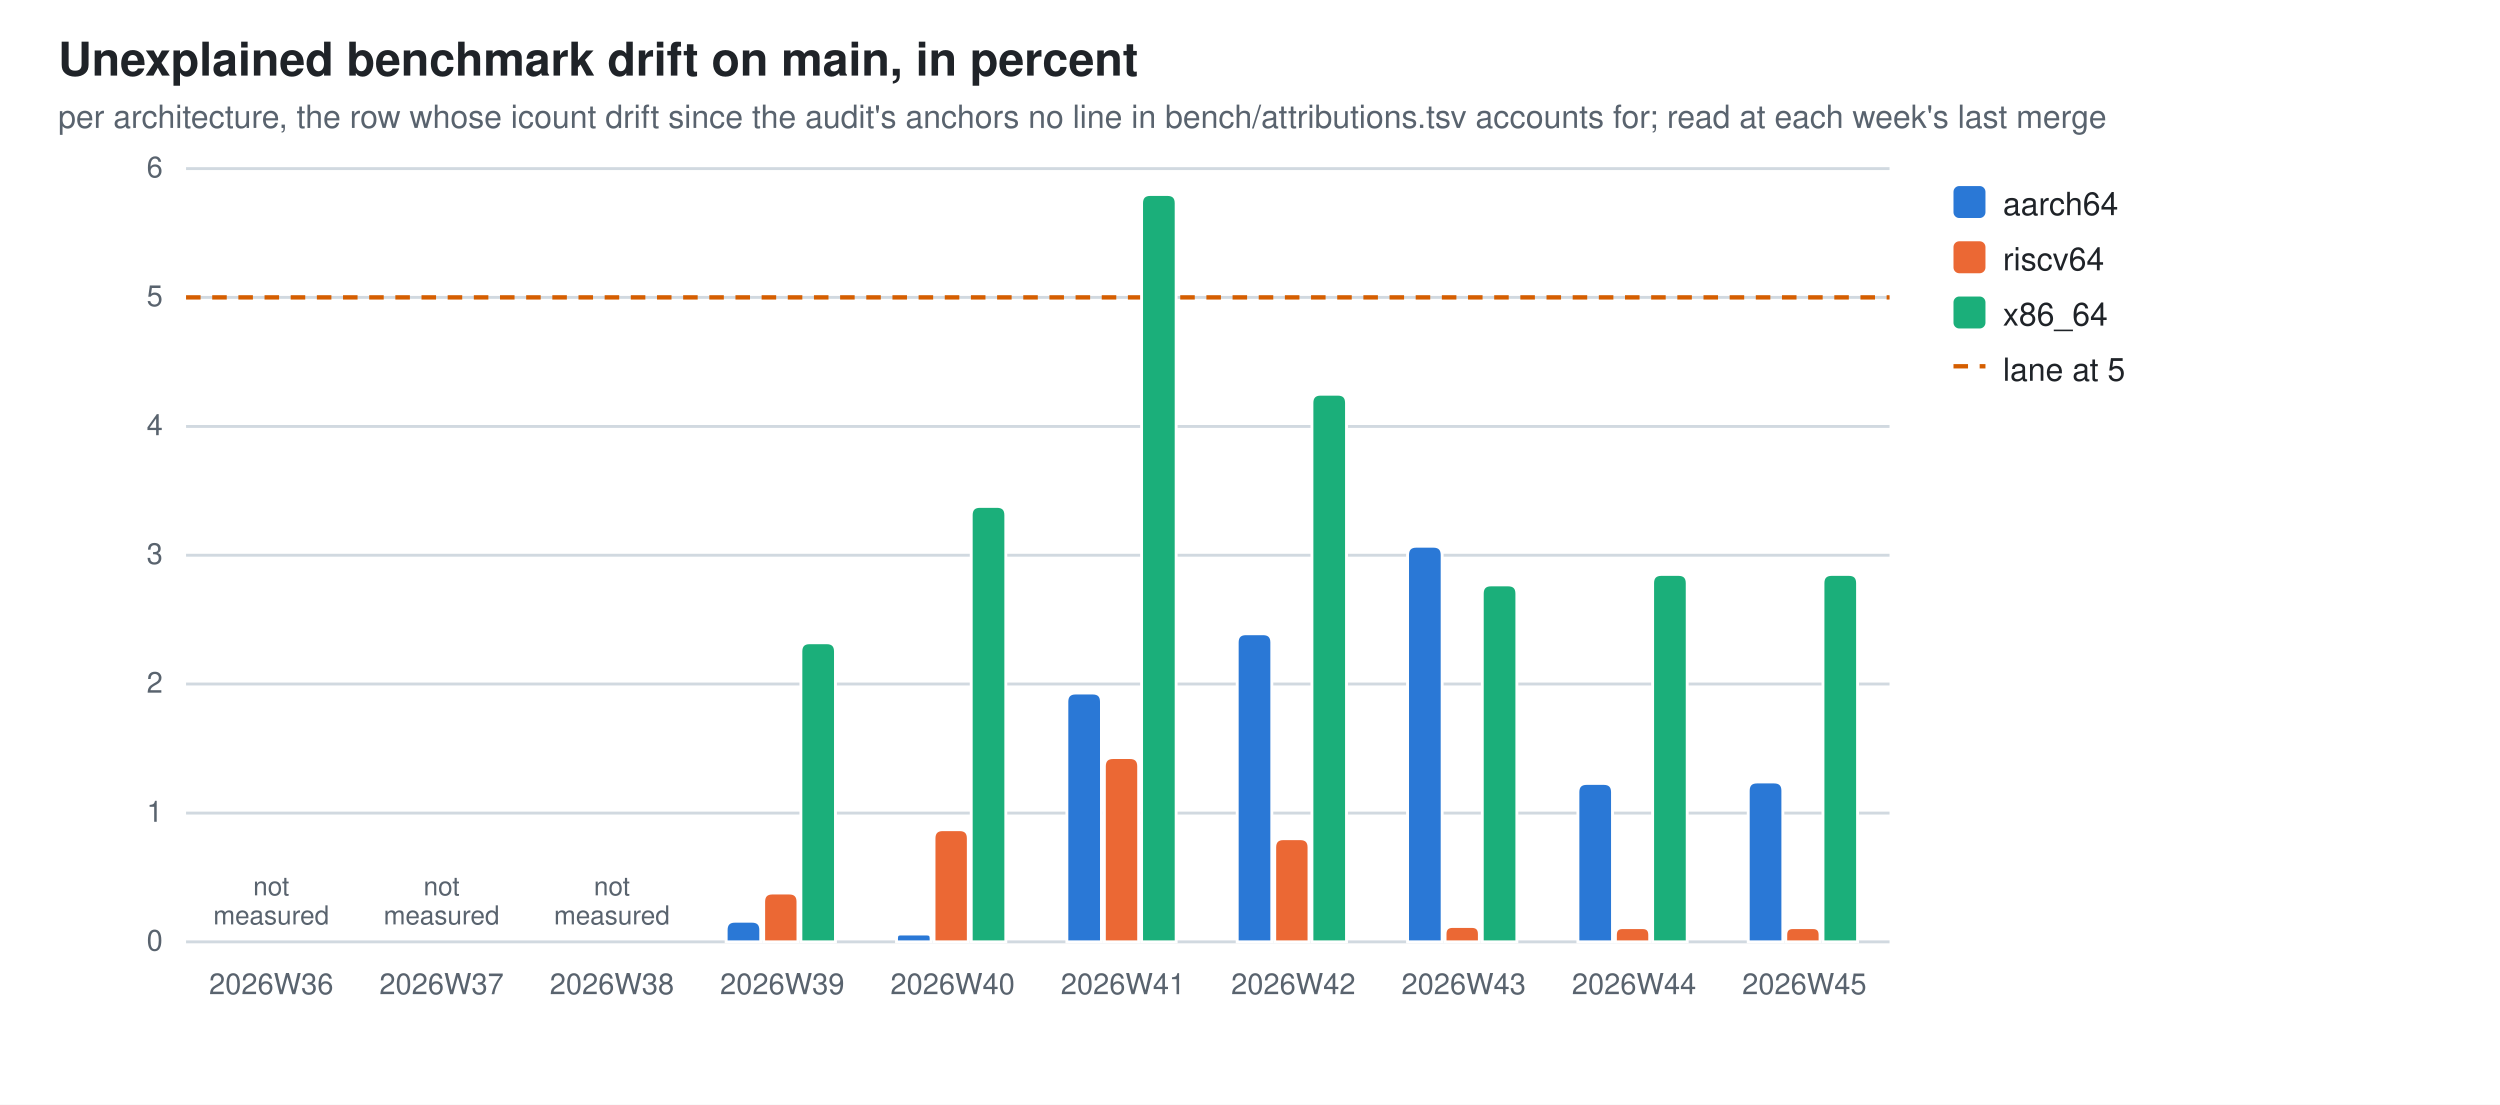
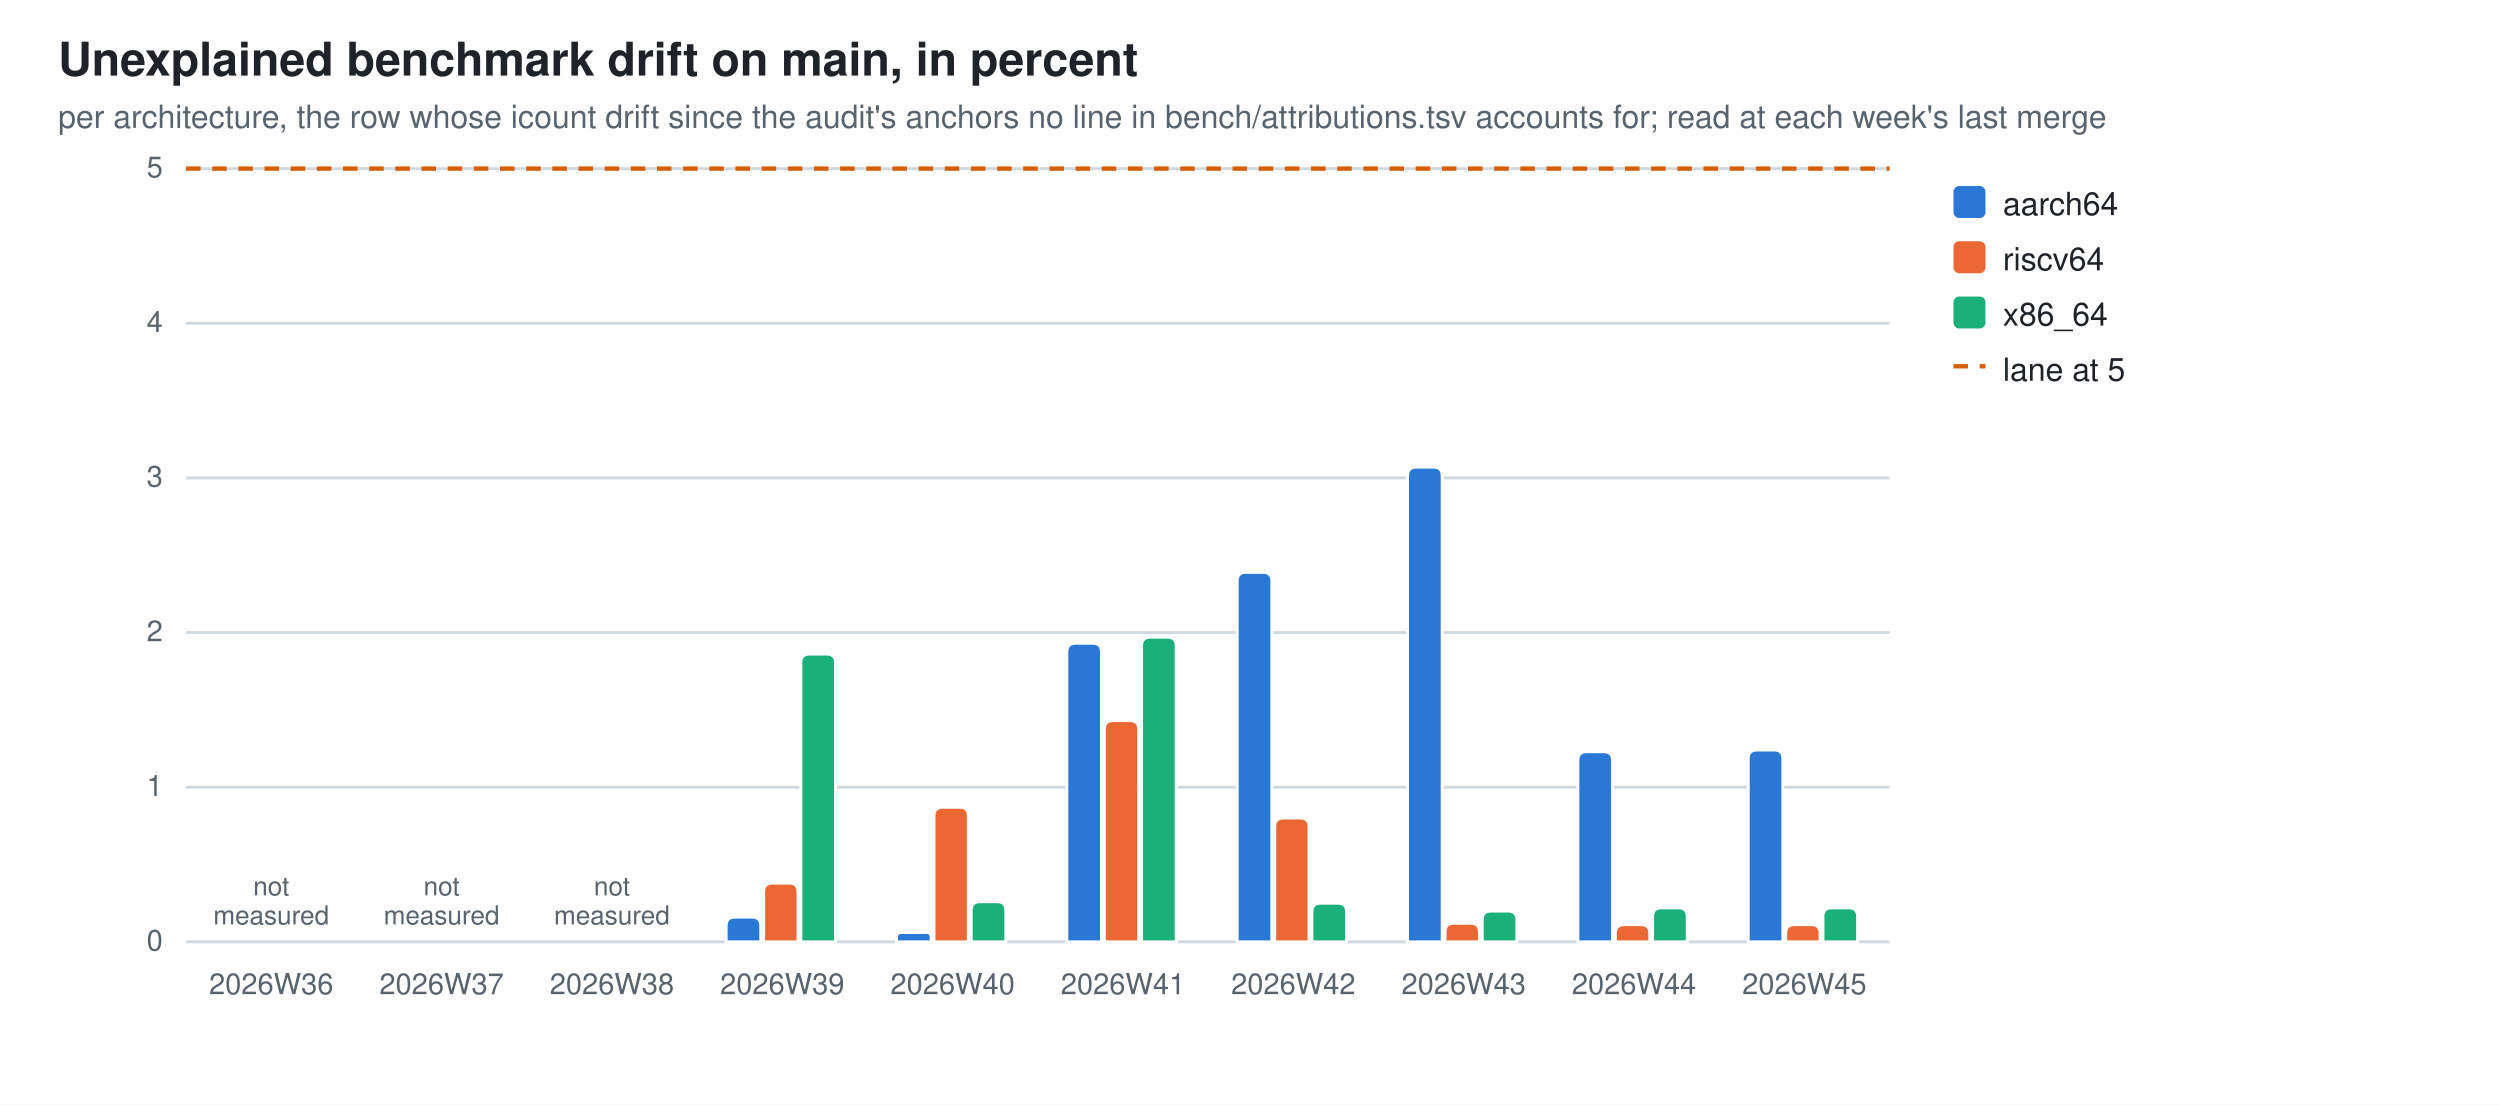
<svg xmlns="http://www.w3.org/2000/svg" width="860" height="380" viewBox="0 0 860 380" role="img" aria-label="Unexplained benchmark drift on main, in percent">
  <style>
  .bg{fill:#ffffff} .fg{fill:#1f2328} .mut{fill:#59636e} .grid{stroke:#d1d9e0}
  .seg{stroke:#ffffff;stroke-width:1}
  .val{paint-order:stroke;stroke:#ffffff;stroke-width:3px;stroke-linejoin:round}
  .s0{fill:#2a78d6}  .s1{fill:#eb6834}  .s2{fill:#1baf7a}
  @media (prefers-color-scheme: dark){
    .bg{fill:#0d1117} .fg{fill:#e6edf3} .mut{fill:#9198a1} .grid{stroke:#30363d}
    .seg{stroke:#0d1117} .val{stroke:#0d1117} .s0{fill:#3987e5} .s1{fill:#d95926} .s2{fill:#199e70}}
  text{font-family:-apple-system,BlinkMacSystemFont,"Segoe UI",Helvetica,Arial,sans-serif}
</style>
  <rect class="bg" width="860" height="380" />
  <text class="fg" x="20" y="26" font-size="16" font-weight="600">Unexplained benchmark drift on main, in percent</text>
  <text class="mut" x="20" y="44" font-size="11">per architecture, the row whose icount drift since the audit's anchors no line in bench/attributions.tsv accounts for; read at each week's last merge</text>
  <line class="grid" x1="64" y1="324.0" x2="650.0" y2="324.0" stroke-width="1" />
  <text class="mut" x="56" y="327.0" font-size="10" text-anchor="end">0</text>
-   <line class="grid" x1="64" y1="279.7" x2="650.0" y2="279.7" stroke-width="1" />
-   <text class="mut" x="56" y="282.7" font-size="10" text-anchor="end">1</text>
-   <line class="grid" x1="64" y1="235.3" x2="650.0" y2="235.3" stroke-width="1" />
-   <text class="mut" x="56" y="238.3" font-size="10" text-anchor="end">2</text>
-   <line class="grid" x1="64" y1="191.0" x2="650.0" y2="191.0" stroke-width="1" />
-   <text class="mut" x="56" y="194.0" font-size="10" text-anchor="end">3</text>
-   <line class="grid" x1="64" y1="146.7" x2="650.0" y2="146.7" stroke-width="1" />
-   <text class="mut" x="56" y="149.7" font-size="10" text-anchor="end">4</text>
-   <line class="grid" x1="64" y1="102.3" x2="650.0" y2="102.3" stroke-width="1" />
-   <text class="mut" x="56" y="105.3" font-size="10" text-anchor="end">5</text>
+   <line class="grid" x1="64" y1="270.8" x2="650.0" y2="270.8" stroke-width="1" />
+   <text class="mut" x="56" y="273.8" font-size="10" text-anchor="end">1</text>
+   <line class="grid" x1="64" y1="217.6" x2="650.0" y2="217.6" stroke-width="1" />
+   <text class="mut" x="56" y="220.6" font-size="10" text-anchor="end">2</text>
+   <line class="grid" x1="64" y1="164.4" x2="650.0" y2="164.4" stroke-width="1" />
+   <text class="mut" x="56" y="167.4" font-size="10" text-anchor="end">3</text>
+   <line class="grid" x1="64" y1="111.2" x2="650.0" y2="111.2" stroke-width="1" />
+   <text class="mut" x="56" y="114.2" font-size="10" text-anchor="end">4</text>
  <line class="grid" x1="64" y1="58.0" x2="650.0" y2="58.0" stroke-width="1" />
-   <text class="mut" x="56" y="61.0" font-size="10" text-anchor="end">6</text>
-   <line x1="64" y1="102.3" x2="650.0" y2="102.3" stroke="#D55E00" stroke-width="1.5" stroke-dasharray="5 4" />
+   <text class="mut" x="56" y="61.0" font-size="10" text-anchor="end">5</text>
+   <line x1="64" y1="58.0" x2="650.0" y2="58.0" stroke="#D55E00" stroke-width="1.5" stroke-dasharray="5 4" />
  <text class="mut" x="93.3" y="342" font-size="10" text-anchor="middle">2026W36</text>
  <text class="mut" x="93.3" y="308.0" font-size="9" text-anchor="middle">not<tspan x="93.3" dy="10">measured</tspan>
  </text>
  <text class="mut" x="151.9" y="342" font-size="10" text-anchor="middle">2026W37</text>
  <text class="mut" x="151.9" y="308.0" font-size="9" text-anchor="middle">not<tspan x="151.9" dy="10">measured</tspan>
  </text>
  <text class="mut" x="210.5" y="342" font-size="10" text-anchor="middle">2026W38</text>
  <text class="mut" x="210.5" y="308.0" font-size="9" text-anchor="middle">not<tspan x="210.5" dy="10">measured</tspan>
  </text>
-   <path class="seg s0" d="M249.8,324.0 V319.9 Q249.8,316.9 252.8,316.9 H258.7 Q261.7,316.9 261.7,319.9 V324.0 Z" />
-   <path class="seg s1" d="M262.7,324.0 V310.2 Q262.7,307.2 265.7,307.2 H271.5 Q274.5,307.2 274.5,310.2 V324.0 Z" />
-   <path class="seg s2" d="M275.5,324.0 V224.1 Q275.5,221.1 278.5,221.1 H284.4 Q287.4,221.1 287.4,224.1 V324.0 Z" />
+   <path class="seg s0" d="M249.8,324.0 V318.5 Q249.8,315.5 252.8,315.5 H258.7 Q261.7,315.5 261.7,318.5 V324.0 Z" />
+   <path class="seg s1" d="M262.7,324.0 V306.8 Q262.7,303.8 265.7,303.8 H271.5 Q274.5,303.8 274.5,306.8 V324.0 Z" />
+   <path class="seg s2" d="M275.5,324.0 V228.0 Q275.5,225.0 278.5,225.0 H284.4 Q287.4,225.0 287.4,228.0 V324.0 Z" />
  <text class="mut" x="269.1" y="342" font-size="10" text-anchor="middle">2026W39</text>
-   <path class="seg s0" d="M308.4,324.0 V322.7 Q308.4,321.3 309.7,321.3 H318.9 Q320.3,321.3 320.3,322.7 V324.0 Z" />
-   <path class="seg s1" d="M321.3,324.0 V288.4 Q321.3,285.4 324.3,285.4 H330.1 Q333.1,285.4 333.1,288.4 V324.0 Z" />
-   <path class="seg s2" d="M334.1,324.0 V177.2 Q334.1,174.2 337.1,174.2 H343.0 Q346.0,174.2 346.0,177.2 V324.0 Z" />
+   <path class="seg s0" d="M308.4,324.0 V322.4 Q308.4,320.8 310.0,320.8 H318.7 Q320.3,320.8 320.3,322.4 V324.0 Z" />
+   <path class="seg s1" d="M321.3,324.0 V280.7 Q321.3,277.7 324.3,277.7 H330.1 Q333.1,277.7 333.1,280.7 V324.0 Z" />
+   <path class="seg s2" d="M334.1,324.0 V313.2 Q334.1,310.2 337.1,310.2 H343.0 Q346.0,310.2 346.0,313.2 V324.0 Z" />
  <text class="mut" x="327.7" y="342" font-size="10" text-anchor="middle">2026W40</text>
-   <path class="seg s0" d="M367.0,324.0 V241.4 Q367.0,238.4 370.0,238.4 H375.9 Q378.9,238.4 378.9,241.4 V324.0 Z" />
-   <path class="seg s1" d="M379.9,324.0 V263.6 Q379.9,260.6 382.9,260.6 H388.7 Q391.7,260.6 391.7,263.6 V324.0 Z" />
-   <path class="seg s2" d="M392.7,324.0 V69.9 Q392.7,66.9 395.7,66.9 H401.6 Q404.6,66.9 404.6,69.9 V324.0 Z" />
+   <path class="seg s0" d="M367.0,324.0 V224.3 Q367.0,221.3 370.0,221.3 H375.9 Q378.9,221.3 378.9,224.3 V324.0 Z" />
+   <path class="seg s1" d="M379.9,324.0 V250.9 Q379.9,247.9 382.9,247.9 H388.7 Q391.7,247.9 391.7,250.9 V324.0 Z" />
+   <path class="seg s2" d="M392.7,324.0 V222.2 Q392.7,219.2 395.7,219.2 H401.6 Q404.6,219.2 404.6,222.2 V324.0 Z" />
  <text class="mut" x="386.3" y="342" font-size="10" text-anchor="middle">2026W41</text>
-   <path class="seg s0" d="M425.6,324.0 V221.0 Q425.6,218.0 428.6,218.0 H434.5 Q437.5,218.0 437.5,221.0 V324.0 Z" />
-   <path class="seg s1" d="M438.5,324.0 V291.5 Q438.5,288.5 441.5,288.5 H447.3 Q450.3,288.5 450.3,291.5 V324.0 Z" />
-   <path class="seg s2" d="M451.3,324.0 V138.6 Q451.3,135.6 454.3,135.6 H460.2 Q463.2,135.6 463.2,138.6 V324.0 Z" />
+   <path class="seg s0" d="M425.6,324.0 V199.9 Q425.6,196.9 428.6,196.9 H434.5 Q437.5,196.9 437.5,199.9 V324.0 Z" />
+   <path class="seg s1" d="M438.5,324.0 V284.4 Q438.5,281.4 441.5,281.4 H447.3 Q450.3,281.4 450.3,284.4 V324.0 Z" />
+   <path class="seg s2" d="M451.3,324.0 V313.7 Q451.3,310.7 454.3,310.7 H460.2 Q463.2,310.7 463.2,313.7 V324.0 Z" />
  <text class="mut" x="444.9" y="342" font-size="10" text-anchor="middle">2026W42</text>
-   <path class="seg s0" d="M484.2,324.0 V190.9 Q484.2,187.9 487.2,187.9 H493.1 Q496.1,187.9 496.1,190.9 V324.0 Z" />
-   <path class="seg s1" d="M497.1,324.0 V321.3 Q497.1,318.7 499.7,318.7 H506.3 Q508.9,318.7 508.9,321.3 V324.0 Z" />
-   <path class="seg s2" d="M509.9,324.0 V204.2 Q509.9,201.2 512.9,201.2 H518.8 Q521.8,201.2 521.8,204.2 V324.0 Z" />
+   <path class="seg s0" d="M484.2,324.0 V163.7 Q484.2,160.7 487.2,160.7 H493.1 Q496.1,160.7 496.1,163.7 V324.0 Z" />
+   <path class="seg s1" d="M497.1,324.0 V320.6 Q497.1,317.6 500.1,317.6 H505.9 Q508.9,317.6 508.9,320.6 V324.0 Z" />
+   <path class="seg s2" d="M509.9,324.0 V316.4 Q509.9,313.4 512.9,313.4 H518.8 Q521.8,313.4 521.8,316.4 V324.0 Z" />
  <text class="mut" x="503.5" y="342" font-size="10" text-anchor="middle">2026W43</text>
-   <path class="seg s0" d="M542.8,324.0 V272.5 Q542.8,269.5 545.8,269.5 H551.7 Q554.7,269.5 554.7,272.5 V324.0 Z" />
-   <path class="seg s1" d="M555.7,324.0 V321.6 Q555.7,319.1 558.1,319.1 H565.1 Q567.5,319.1 567.5,321.6 V324.0 Z" />
-   <path class="seg s2" d="M568.5,324.0 V200.6 Q568.5,197.6 571.5,197.6 H577.4 Q580.4,197.6 580.4,200.6 V324.0 Z" />
+   <path class="seg s0" d="M542.8,324.0 V261.6 Q542.8,258.6 545.8,258.6 H551.7 Q554.7,258.6 554.7,261.6 V324.0 Z" />
+   <path class="seg s1" d="M555.7,324.0 V321.1 Q555.7,318.1 558.6,318.1 H564.6 Q567.5,318.1 567.5,321.1 V324.0 Z" />
+   <path class="seg s2" d="M568.5,324.0 V315.3 Q568.5,312.3 571.5,312.3 H577.4 Q580.4,312.3 580.4,315.3 V324.0 Z" />
  <text class="mut" x="562.1" y="342" font-size="10" text-anchor="middle">2026W44</text>
-   <path class="seg s0" d="M601.4,324.0 V272.0 Q601.4,269.0 604.4,269.0 H610.3 Q613.3,269.0 613.3,272.0 V324.0 Z" />
-   <path class="seg s1" d="M614.3,324.0 V321.6 Q614.3,319.1 616.7,319.1 H623.7 Q626.1,319.1 626.1,321.6 V324.0 Z" />
-   <path class="seg s2" d="M627.1,324.0 V200.6 Q627.1,197.6 630.1,197.6 H636.0 Q639.0,197.6 639.0,200.6 V324.0 Z" />
+   <path class="seg s0" d="M601.4,324.0 V261.0 Q601.4,258.0 604.4,258.0 H610.3 Q613.3,258.0 613.3,261.0 V324.0 Z" />
+   <path class="seg s1" d="M614.3,324.0 V321.1 Q614.3,318.1 617.2,318.1 H623.2 Q626.1,318.1 626.1,321.1 V324.0 Z" />
+   <path class="seg s2" d="M627.1,324.0 V315.3 Q627.1,312.3 630.1,312.3 H636.0 Q639.0,312.3 639.0,315.3 V324.0 Z" />
  <text class="mut" x="620.7" y="342" font-size="10" text-anchor="middle">2026W45</text>
  <rect class="s0" x="672" y="64" width="11" height="11" rx="2" />
  <text class="fg" y="74" font-size="11">
    <tspan x="689" dy="0">aarch64</tspan>
  </text>
  <rect class="s1" x="672" y="83" width="11" height="11" rx="2" />
  <text class="fg" y="93" font-size="11">
    <tspan x="689" dy="0">riscv64</tspan>
  </text>
  <rect class="s2" x="672" y="102" width="11" height="11" rx="2" />
  <text class="fg" y="112" font-size="11">
    <tspan x="689" dy="0">x86_64</tspan>
  </text>
  <line x1="672" y1="126" x2="683" y2="126" stroke="#D55E00" stroke-width="1.5" stroke-dasharray="5 4" />
  <text class="fg" x="689" y="131" font-size="11">lane at 5</text>
</svg>
